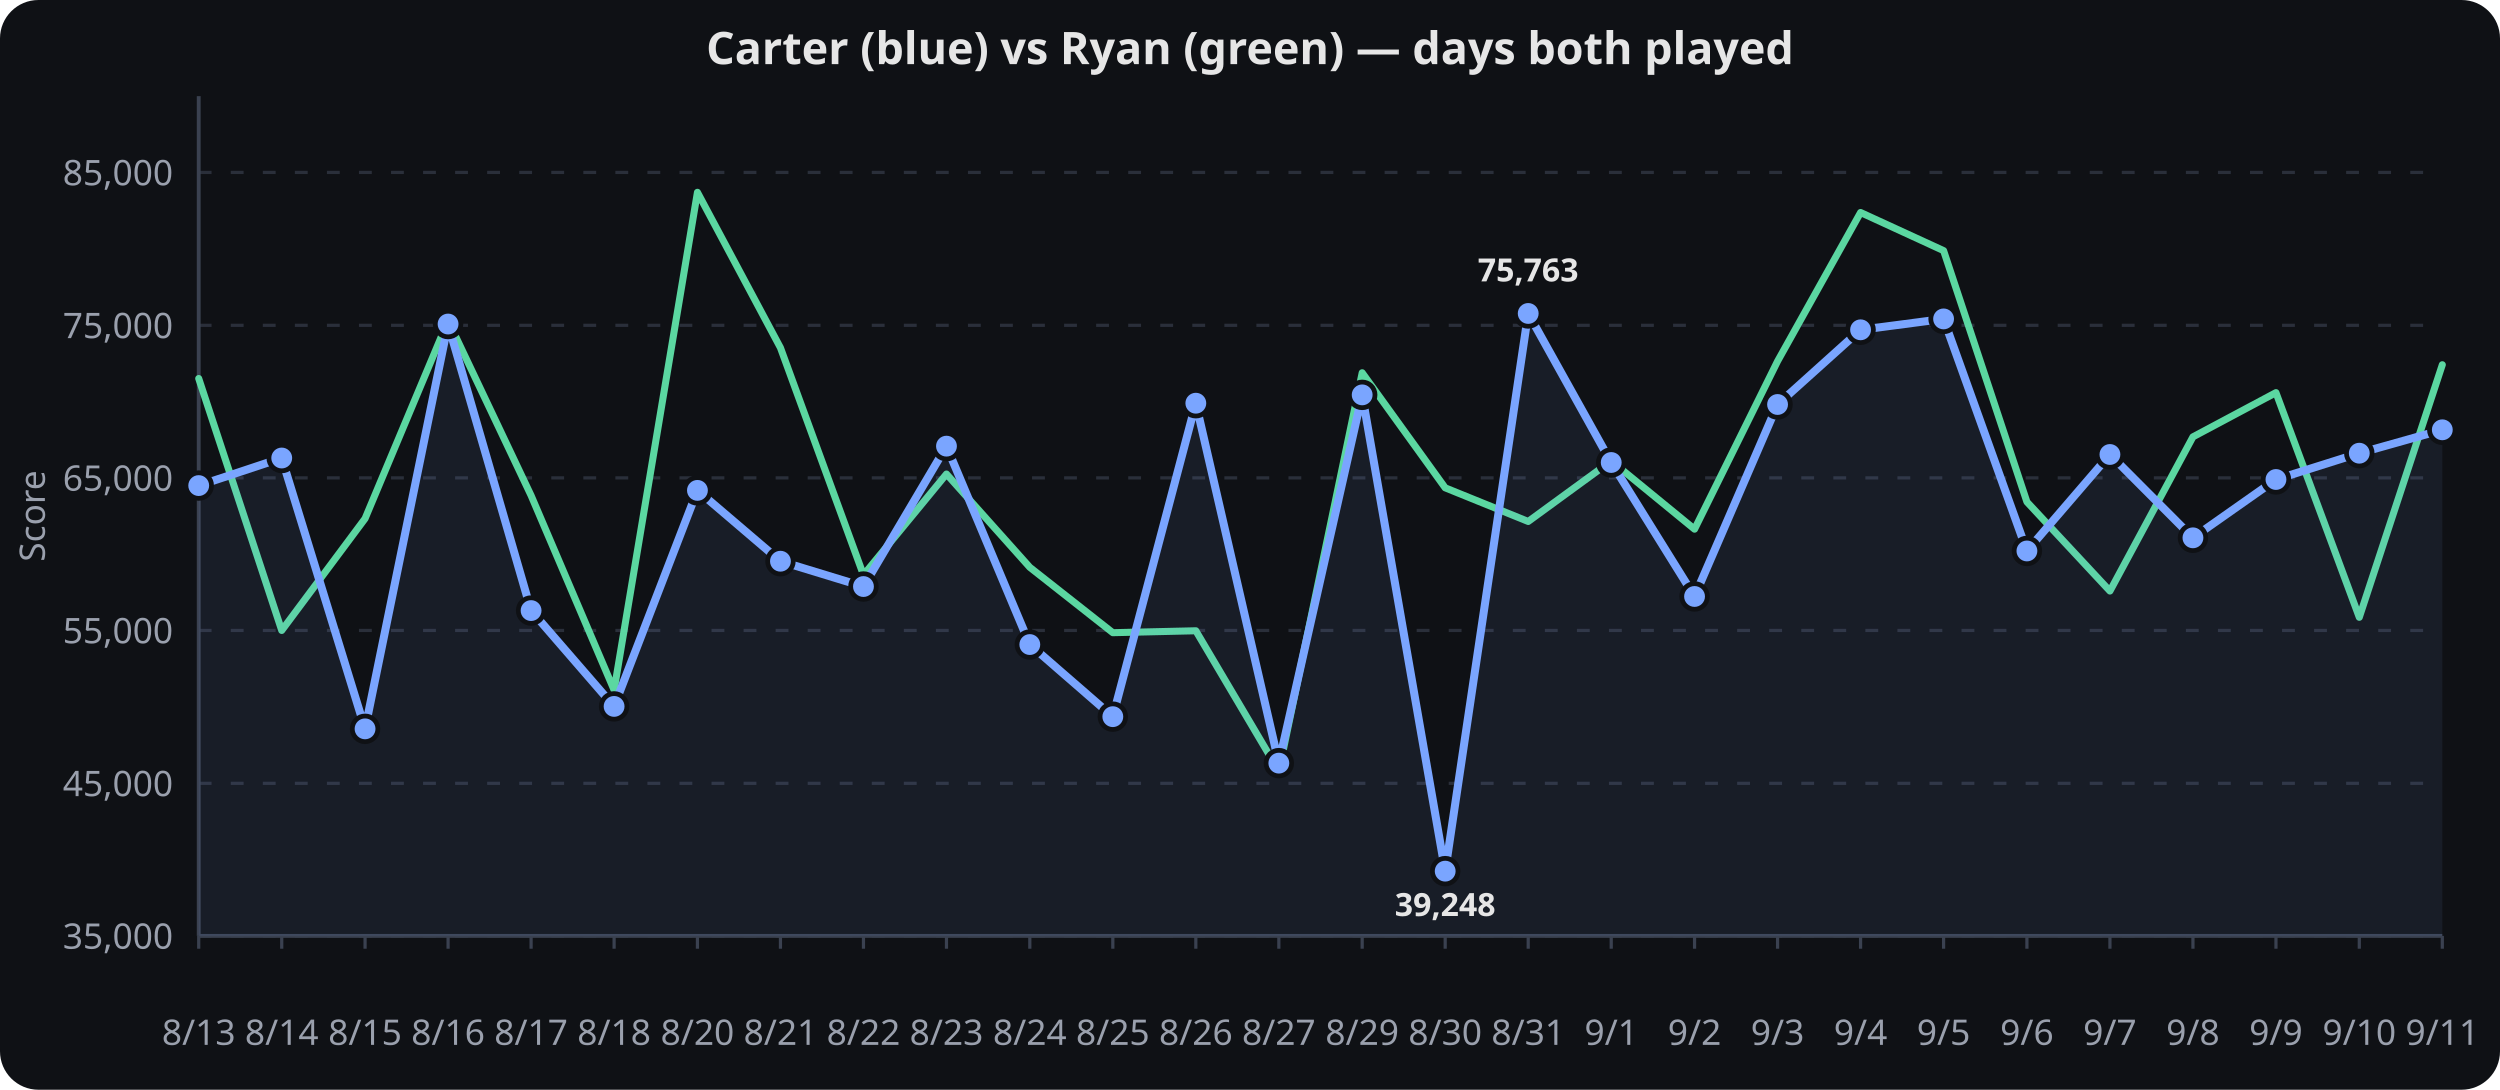
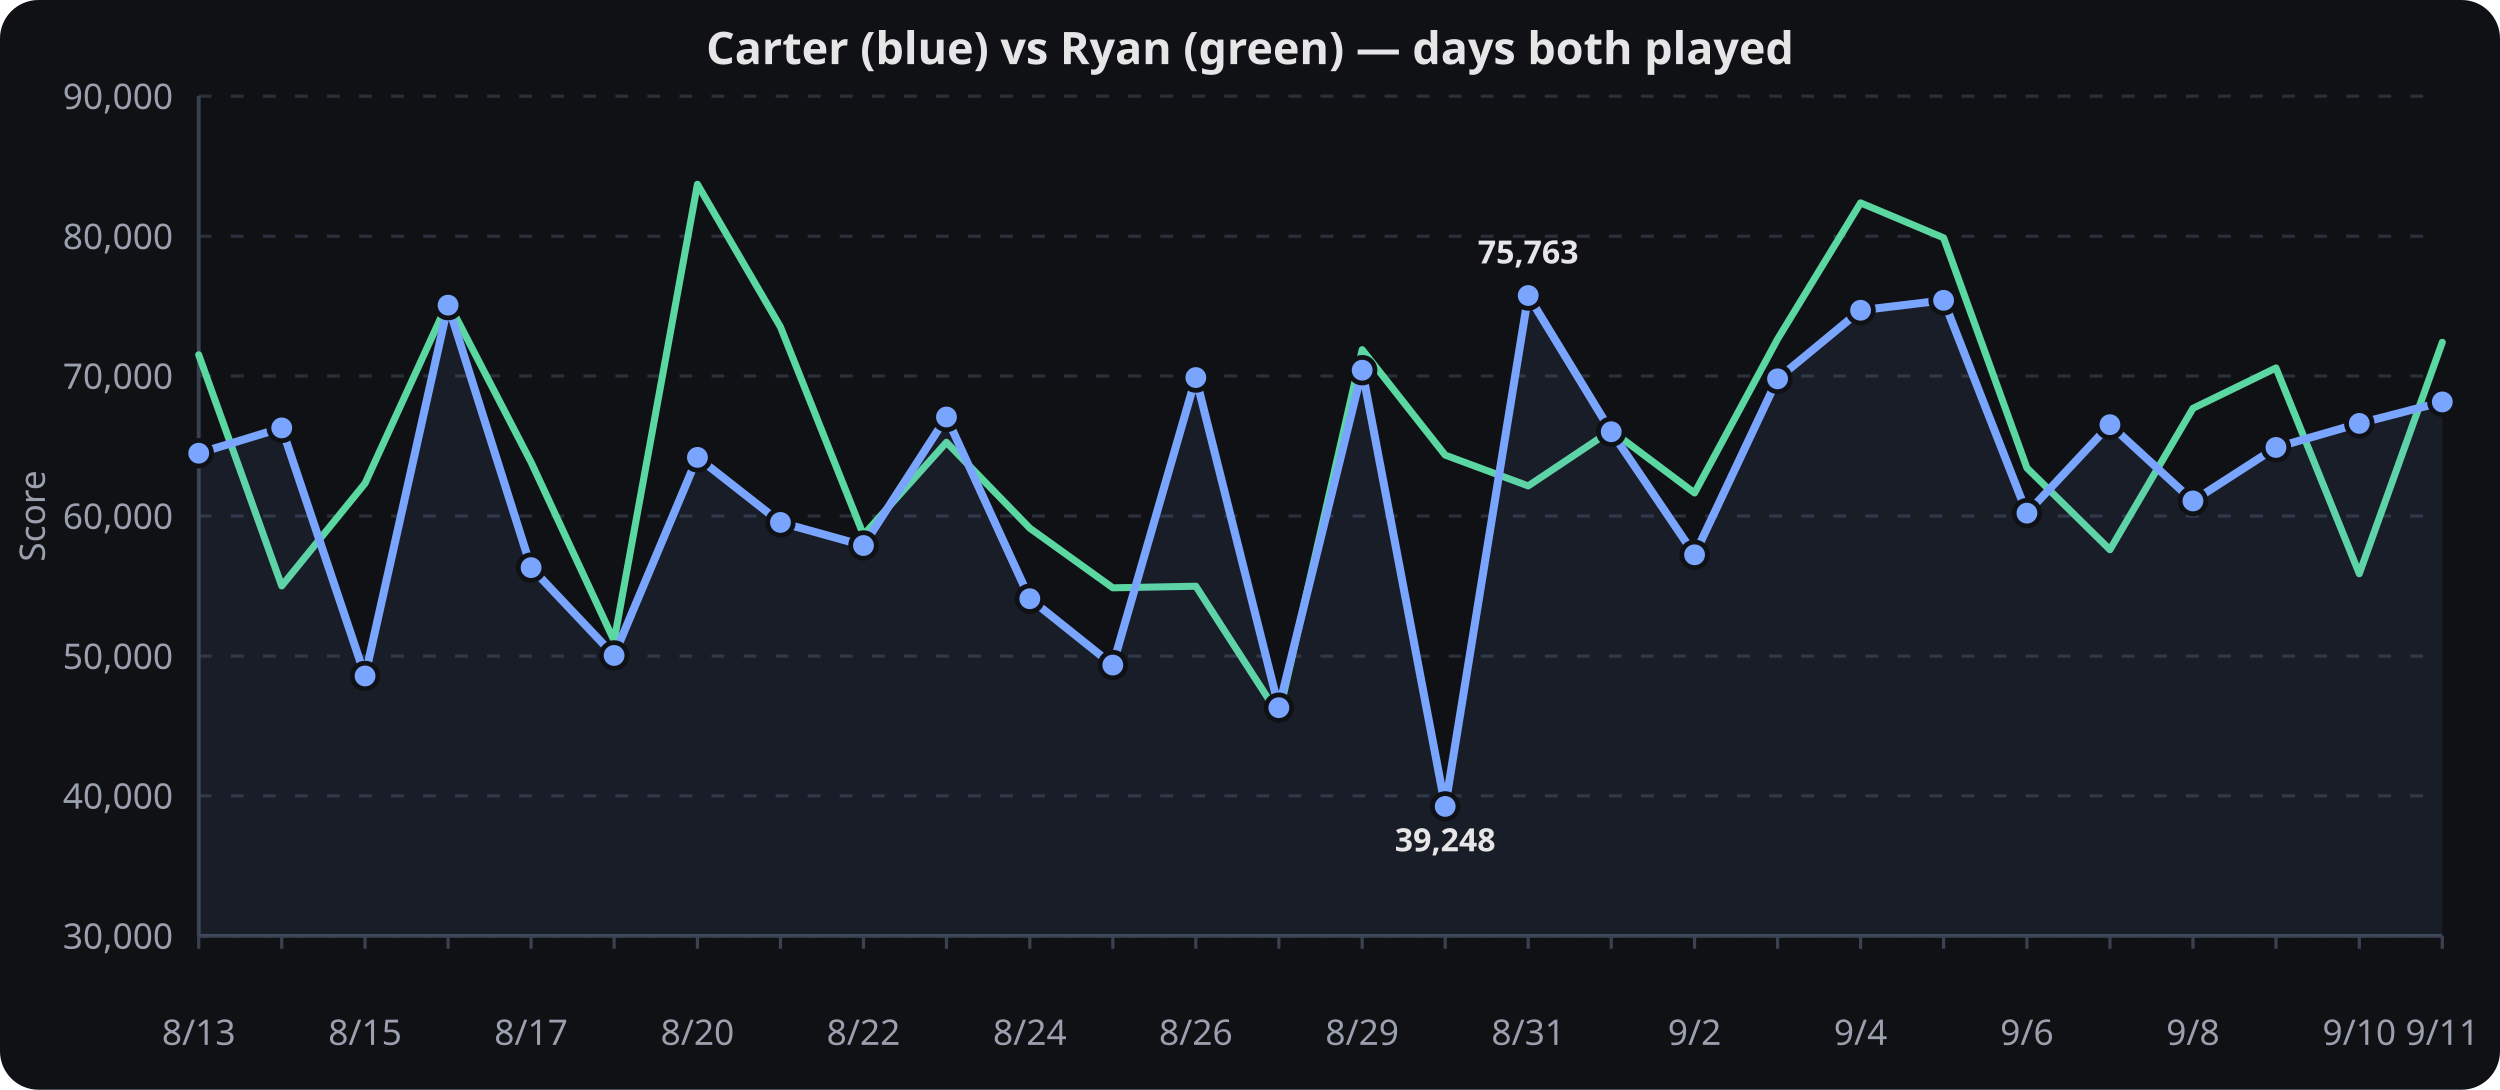
<svg xmlns="http://www.w3.org/2000/svg" viewBox="0 0 780 340" width="100%" height="340" role="img" aria-label="Carter (blue) vs Ryan (green) — days both played">
  <rect width="780" height="340" fill="#0f1115" rx="12" />
  <text x="390.0" y="20" text-anchor="middle" font-family="sans-serif" font-size="14" font-weight="600" fill="#e6e6e6">Carter (blue) vs Ryan (green) — days both played</text>
  <line x1="62" x2="762" y1="292.0" y2="292.0" stroke="#2a2f3a" stroke-width="1" stroke-dasharray="4 6" />
-   <text x="54" y="296.0" text-anchor="end" font-family="sans-serif" font-size="11" fill="#9aa0ad">35,000</text>
-   <line x1="62" x2="762" y1="244.4" y2="244.4" stroke="#2a2f3a" stroke-width="1" stroke-dasharray="4 6" />
-   <text x="54" y="248.4" text-anchor="end" font-family="sans-serif" font-size="11" fill="#9aa0ad">45,000</text>
-   <line x1="62" x2="762" y1="196.7" y2="196.7" stroke="#2a2f3a" stroke-width="1" stroke-dasharray="4 6" />
-   <text x="54" y="200.7" text-anchor="end" font-family="sans-serif" font-size="11" fill="#9aa0ad">55,000</text>
-   <line x1="62" x2="762" y1="149.1" y2="149.1" stroke="#2a2f3a" stroke-width="1" stroke-dasharray="4 6" />
-   <text x="54" y="153.1" text-anchor="end" font-family="sans-serif" font-size="11" fill="#9aa0ad">65,000</text>
-   <line x1="62" x2="762" y1="101.5" y2="101.5" stroke="#2a2f3a" stroke-width="1" stroke-dasharray="4 6" />
-   <text x="54" y="105.5" text-anchor="end" font-family="sans-serif" font-size="11" fill="#9aa0ad">75,000</text>
-   <line x1="62" x2="762" y1="53.8" y2="53.8" stroke="#2a2f3a" stroke-width="1" stroke-dasharray="4 6" />
-   <text x="54" y="57.8" text-anchor="end" font-family="sans-serif" font-size="11" fill="#9aa0ad">85,000</text>
+   <text x="54" y="296.0" text-anchor="end" font-family="sans-serif" font-size="11" fill="#9aa0ad">30,000</text>
+   <line x1="62" x2="762" y1="248.3" y2="248.3" stroke="#2a2f3a" stroke-width="1" stroke-dasharray="4 6" />
+   <text x="54" y="252.3" text-anchor="end" font-family="sans-serif" font-size="11" fill="#9aa0ad">40,000</text>
+   <line x1="62" x2="762" y1="204.7" y2="204.7" stroke="#2a2f3a" stroke-width="1" stroke-dasharray="4 6" />
+   <text x="54" y="208.7" text-anchor="end" font-family="sans-serif" font-size="11" fill="#9aa0ad">50,000</text>
+   <line x1="62" x2="762" y1="161.0" y2="161.0" stroke="#2a2f3a" stroke-width="1" stroke-dasharray="4 6" />
+   <text x="54" y="165.0" text-anchor="end" font-family="sans-serif" font-size="11" fill="#9aa0ad">60,000</text>
+   <line x1="62" x2="762" y1="117.3" y2="117.3" stroke="#2a2f3a" stroke-width="1" stroke-dasharray="4 6" />
+   <text x="54" y="121.3" text-anchor="end" font-family="sans-serif" font-size="11" fill="#9aa0ad">70,000</text>
+   <line x1="62" x2="762" y1="73.7" y2="73.7" stroke="#2a2f3a" stroke-width="1" stroke-dasharray="4 6" />
+   <text x="54" y="77.7" text-anchor="end" font-family="sans-serif" font-size="11" fill="#9aa0ad">80,000</text>
+   <line x1="62" x2="762" y1="30.0" y2="30.0" stroke="#2a2f3a" stroke-width="1" stroke-dasharray="4 6" />
+   <text x="54" y="34.0" text-anchor="end" font-family="sans-serif" font-size="11" fill="#9aa0ad">90,000</text>
  <line x1="62.0" x2="62.0" y1="292" y2="296" stroke="#3a4150" stroke-width="1" />
  <text x="62.0" y="326" text-anchor="middle" font-family="sans-serif" font-size="11" fill="#9aa0ad">8/13</text>
  <line x1="87.9" x2="87.9" y1="292" y2="296" stroke="#3a4150" stroke-width="1" />
-   <text x="87.9" y="326" text-anchor="middle" font-family="sans-serif" font-size="11" fill="#9aa0ad">8/14</text>
  <line x1="113.9" x2="113.9" y1="292" y2="296" stroke="#3a4150" stroke-width="1" />
  <text x="113.9" y="326" text-anchor="middle" font-family="sans-serif" font-size="11" fill="#9aa0ad">8/15</text>
  <line x1="139.8" x2="139.8" y1="292" y2="296" stroke="#3a4150" stroke-width="1" />
-   <text x="139.8" y="326" text-anchor="middle" font-family="sans-serif" font-size="11" fill="#9aa0ad">8/16</text>
  <line x1="165.7" x2="165.7" y1="292" y2="296" stroke="#3a4150" stroke-width="1" />
  <text x="165.7" y="326" text-anchor="middle" font-family="sans-serif" font-size="11" fill="#9aa0ad">8/17</text>
  <line x1="191.6" x2="191.6" y1="292" y2="296" stroke="#3a4150" stroke-width="1" />
-   <text x="191.6" y="326" text-anchor="middle" font-family="sans-serif" font-size="11" fill="#9aa0ad">8/18</text>
  <line x1="217.6" x2="217.6" y1="292" y2="296" stroke="#3a4150" stroke-width="1" />
  <text x="217.6" y="326" text-anchor="middle" font-family="sans-serif" font-size="11" fill="#9aa0ad">8/20</text>
  <line x1="243.5" x2="243.5" y1="292" y2="296" stroke="#3a4150" stroke-width="1" />
-   <text x="243.5" y="326" text-anchor="middle" font-family="sans-serif" font-size="11" fill="#9aa0ad">8/21</text>
  <line x1="269.4" x2="269.4" y1="292" y2="296" stroke="#3a4150" stroke-width="1" />
  <text x="269.4" y="326" text-anchor="middle" font-family="sans-serif" font-size="11" fill="#9aa0ad">8/22</text>
  <line x1="295.3" x2="295.3" y1="292" y2="296" stroke="#3a4150" stroke-width="1" />
-   <text x="295.3" y="326" text-anchor="middle" font-family="sans-serif" font-size="11" fill="#9aa0ad">8/23</text>
  <line x1="321.3" x2="321.3" y1="292" y2="296" stroke="#3a4150" stroke-width="1" />
  <text x="321.3" y="326" text-anchor="middle" font-family="sans-serif" font-size="11" fill="#9aa0ad">8/24</text>
  <line x1="347.2" x2="347.2" y1="292" y2="296" stroke="#3a4150" stroke-width="1" />
-   <text x="347.2" y="326" text-anchor="middle" font-family="sans-serif" font-size="11" fill="#9aa0ad">8/25</text>
  <line x1="373.1" x2="373.1" y1="292" y2="296" stroke="#3a4150" stroke-width="1" />
  <text x="373.1" y="326" text-anchor="middle" font-family="sans-serif" font-size="11" fill="#9aa0ad">8/26</text>
  <line x1="399.0" x2="399.0" y1="292" y2="296" stroke="#3a4150" stroke-width="1" />
-   <text x="399.0" y="326" text-anchor="middle" font-family="sans-serif" font-size="11" fill="#9aa0ad">8/27</text>
  <line x1="425.0" x2="425.0" y1="292" y2="296" stroke="#3a4150" stroke-width="1" />
  <text x="425.0" y="326" text-anchor="middle" font-family="sans-serif" font-size="11" fill="#9aa0ad">8/29</text>
  <line x1="450.9" x2="450.9" y1="292" y2="296" stroke="#3a4150" stroke-width="1" />
-   <text x="450.9" y="326" text-anchor="middle" font-family="sans-serif" font-size="11" fill="#9aa0ad">8/30</text>
  <line x1="476.8" x2="476.8" y1="292" y2="296" stroke="#3a4150" stroke-width="1" />
  <text x="476.8" y="326" text-anchor="middle" font-family="sans-serif" font-size="11" fill="#9aa0ad">8/31</text>
  <line x1="502.7" x2="502.7" y1="292" y2="296" stroke="#3a4150" stroke-width="1" />
-   <text x="502.7" y="326" text-anchor="middle" font-family="sans-serif" font-size="11" fill="#9aa0ad">9/1</text>
  <line x1="528.7" x2="528.7" y1="292" y2="296" stroke="#3a4150" stroke-width="1" />
  <text x="528.7" y="326" text-anchor="middle" font-family="sans-serif" font-size="11" fill="#9aa0ad">9/2</text>
  <line x1="554.6" x2="554.6" y1="292" y2="296" stroke="#3a4150" stroke-width="1" />
-   <text x="554.6" y="326" text-anchor="middle" font-family="sans-serif" font-size="11" fill="#9aa0ad">9/3</text>
  <line x1="580.5" x2="580.5" y1="292" y2="296" stroke="#3a4150" stroke-width="1" />
  <text x="580.5" y="326" text-anchor="middle" font-family="sans-serif" font-size="11" fill="#9aa0ad">9/4</text>
  <line x1="606.4" x2="606.4" y1="292" y2="296" stroke="#3a4150" stroke-width="1" />
-   <text x="606.4" y="326" text-anchor="middle" font-family="sans-serif" font-size="11" fill="#9aa0ad">9/5</text>
  <line x1="632.4" x2="632.4" y1="292" y2="296" stroke="#3a4150" stroke-width="1" />
  <text x="632.4" y="326" text-anchor="middle" font-family="sans-serif" font-size="11" fill="#9aa0ad">9/6</text>
  <line x1="658.3" x2="658.3" y1="292" y2="296" stroke="#3a4150" stroke-width="1" />
-   <text x="658.3" y="326" text-anchor="middle" font-family="sans-serif" font-size="11" fill="#9aa0ad">9/7</text>
  <line x1="684.2" x2="684.2" y1="292" y2="296" stroke="#3a4150" stroke-width="1" />
  <text x="684.2" y="326" text-anchor="middle" font-family="sans-serif" font-size="11" fill="#9aa0ad">9/8</text>
  <line x1="710.1" x2="710.1" y1="292" y2="296" stroke="#3a4150" stroke-width="1" />
-   <text x="710.1" y="326" text-anchor="middle" font-family="sans-serif" font-size="11" fill="#9aa0ad">9/9</text>
  <line x1="736.1" x2="736.1" y1="292" y2="296" stroke="#3a4150" stroke-width="1" />
  <text x="736.1" y="326" text-anchor="middle" font-family="sans-serif" font-size="11" fill="#9aa0ad">9/10</text>
  <line x1="762.0" x2="762.0" y1="292" y2="296" stroke="#3a4150" stroke-width="1" />
  <text x="762.0" y="326" text-anchor="middle" font-family="sans-serif" font-size="11" fill="#9aa0ad">9/11</text>
  <line x1="62" x2="62" y1="30" y2="292" stroke="#3a4150" stroke-width="1.2" />
  <line x1="62" x2="762" y1="292" y2="292" stroke="#3a4150" stroke-width="1.2" />
  <text x="14" y="161.0" text-anchor="middle" transform="rotate(-90,14,161.0)" font-family="sans-serif" font-size="11" fill="#9aa0ad">Score</text>
-   <path d="M 62.0,118.1 L 87.9,196.7 L 113.9,161.8 L 139.8,100.0 L 165.7,154.6 L 191.6,215.3 L 217.6,60.0 L 243.5,108.5 L 269.4,179.4 L 295.3,147.9 L 321.3,177.0 L 347.2,197.4 L 373.1,196.8 L 399.0,240.6 L 425.0,116.3 L 450.9,152.2 L 476.8,162.7 L 502.7,143.8 L 528.7,165.1 L 554.6,112.7 L 580.5,66.3 L 606.4,78.2 L 632.4,156.6 L 658.3,184.4 L 684.2,136.3 L 710.1,122.5 L 736.1,192.6 L 762.0,113.8" fill="none" stroke="#5ee1a8" stroke-width="2.2" opacity="0.95" stroke-linecap="round" stroke-linejoin="round" />
-   <path d="M 62.0,151.5 L 87.9,142.9 L 113.9,227.4 L 139.8,101.1 L 165.7,190.5 L 191.6,220.4 L 217.6,153.0 L 243.5,175.1 L 269.4,183.0 L 295.3,139.2 L 321.3,201.1 L 347.2,223.6 L 373.1,125.8 L 399.0,238.1 L 425.0,123.2 L 450.9,271.8 L 476.8,97.8 L 502.7,144.3 L 528.7,186.1 L 554.6,126.2 L 580.5,102.9 L 606.4,99.5 L 632.4,171.9 L 658.3,141.8 L 684.2,167.8 L 710.1,149.6 L 736.1,141.4 L 762.0,134.1" fill="none" stroke="#7aa5ff" stroke-width="2.5" stroke-linecap="round" stroke-linejoin="round" />
-   <path d="M 62.0,151.5 L 87.9,142.9 L 113.9,227.4 L 139.8,101.1 L 165.7,190.5 L 191.6,220.4 L 217.6,153.0 L 243.5,175.1 L 269.4,183.0 L 295.3,139.2 L 321.3,201.1 L 347.2,223.6 L 373.1,125.8 L 399.0,238.1 L 425.0,123.2 L 450.9,271.8 L 476.8,97.8 L 502.7,144.3 L 528.7,186.1 L 554.6,126.2 L 580.5,102.9 L 606.4,99.5 L 632.4,171.9 L 658.3,141.8 L 684.2,167.8 L 710.1,149.6 L 736.1,141.4 L 762.0,134.1 L 762.0,292.0 L 62.0,292.0 Z" fill="#7aa5ff" opacity="0.08" />
-   <circle cx="62.0" cy="151.5" r="4" fill="#7aa5ff" stroke="#0f1115" stroke-width="1.5" />
-   <circle cx="87.9" cy="142.9" r="4" fill="#7aa5ff" stroke="#0f1115" stroke-width="1.5" />
-   <circle cx="113.9" cy="227.4" r="4" fill="#7aa5ff" stroke="#0f1115" stroke-width="1.5" />
-   <circle cx="139.8" cy="101.1" r="4" fill="#7aa5ff" stroke="#0f1115" stroke-width="1.5" />
-   <circle cx="165.7" cy="190.5" r="4" fill="#7aa5ff" stroke="#0f1115" stroke-width="1.5" />
-   <circle cx="191.6" cy="220.4" r="4" fill="#7aa5ff" stroke="#0f1115" stroke-width="1.5" />
-   <circle cx="217.6" cy="153.0" r="4" fill="#7aa5ff" stroke="#0f1115" stroke-width="1.5" />
-   <circle cx="243.5" cy="175.1" r="4" fill="#7aa5ff" stroke="#0f1115" stroke-width="1.5" />
-   <circle cx="269.4" cy="183.0" r="4" fill="#7aa5ff" stroke="#0f1115" stroke-width="1.5" />
-   <circle cx="295.3" cy="139.2" r="4" fill="#7aa5ff" stroke="#0f1115" stroke-width="1.5" />
-   <circle cx="321.3" cy="201.1" r="4" fill="#7aa5ff" stroke="#0f1115" stroke-width="1.5" />
-   <circle cx="347.2" cy="223.6" r="4" fill="#7aa5ff" stroke="#0f1115" stroke-width="1.5" />
-   <circle cx="373.1" cy="125.8" r="4" fill="#7aa5ff" stroke="#0f1115" stroke-width="1.5" />
-   <circle cx="399.0" cy="238.1" r="4" fill="#7aa5ff" stroke="#0f1115" stroke-width="1.5" />
-   <circle cx="425.0" cy="123.2" r="4" fill="#7aa5ff" stroke="#0f1115" stroke-width="1.5" />
-   <circle cx="450.9" cy="271.8" r="4" fill="#7aa5ff" stroke="#0f1115" stroke-width="1.5" />
-   <circle cx="476.8" cy="97.8" r="4" fill="#7aa5ff" stroke="#0f1115" stroke-width="1.5" />
-   <circle cx="502.7" cy="144.3" r="4" fill="#7aa5ff" stroke="#0f1115" stroke-width="1.5" />
-   <circle cx="528.7" cy="186.1" r="4" fill="#7aa5ff" stroke="#0f1115" stroke-width="1.5" />
-   <circle cx="554.6" cy="126.2" r="4" fill="#7aa5ff" stroke="#0f1115" stroke-width="1.5" />
-   <circle cx="580.5" cy="102.9" r="4" fill="#7aa5ff" stroke="#0f1115" stroke-width="1.5" />
-   <circle cx="606.4" cy="99.5" r="4" fill="#7aa5ff" stroke="#0f1115" stroke-width="1.5" />
-   <circle cx="632.4" cy="171.9" r="4" fill="#7aa5ff" stroke="#0f1115" stroke-width="1.5" />
-   <circle cx="658.3" cy="141.8" r="4" fill="#7aa5ff" stroke="#0f1115" stroke-width="1.5" />
-   <circle cx="684.2" cy="167.8" r="4" fill="#7aa5ff" stroke="#0f1115" stroke-width="1.5" />
-   <circle cx="710.1" cy="149.6" r="4" fill="#7aa5ff" stroke="#0f1115" stroke-width="1.5" />
-   <circle cx="736.1" cy="141.4" r="4" fill="#7aa5ff" stroke="#0f1115" stroke-width="1.5" />
-   <circle cx="762.0" cy="134.1" r="4" fill="#7aa5ff" stroke="#0f1115" stroke-width="1.5" />
-   <text x="450.9" y="285.8" text-anchor="middle" font-family="sans-serif" font-size="10" font-weight="700" fill="#e6e6e6">39,248</text>
-   <text x="476.8" y="87.8" text-anchor="middle" font-family="sans-serif" font-size="10" font-weight="700" fill="#e6e6e6">75,763</text>
+   <path d="M 62.0,110.7 L 87.9,182.8 L 113.9,150.8 L 139.8,94.2 L 165.7,144.2 L 191.6,199.9 L 217.6,57.5 L 243.5,102.0 L 269.4,166.9 L 295.3,138.0 L 321.3,164.8 L 347.2,183.4 L 373.1,182.9 L 399.0,223.1 L 425.0,109.1 L 450.9,142.0 L 476.8,151.6 L 502.7,134.3 L 528.7,153.8 L 554.6,105.8 L 580.5,63.3 L 606.4,74.2 L 632.4,146.0 L 658.3,171.5 L 684.2,127.4 L 710.1,114.8 L 736.1,179.0 L 762.0,106.8" fill="none" stroke="#5ee1a8" stroke-width="2.2" opacity="0.95" stroke-linecap="round" stroke-linejoin="round" />
+   <path d="M 62.0,141.4 L 87.9,133.5 L 113.9,210.9 L 139.8,95.2 L 165.7,177.1 L 191.6,204.5 L 217.6,142.7 L 243.5,163.0 L 269.4,170.2 L 295.3,130.1 L 321.3,186.8 L 347.2,207.5 L 373.1,117.8 L 399.0,220.8 L 425.0,115.5 L 450.9,251.6 L 476.8,92.2 L 502.7,134.7 L 528.7,173.1 L 554.6,118.2 L 580.5,96.8 L 606.4,93.7 L 632.4,160.1 L 658.3,132.5 L 684.2,156.3 L 710.1,139.6 L 736.1,132.1 L 762.0,125.4" fill="none" stroke="#7aa5ff" stroke-width="2.5" stroke-linecap="round" stroke-linejoin="round" />
+   <path d="M 62.0,141.4 L 87.9,133.5 L 113.9,210.9 L 139.8,95.2 L 165.7,177.1 L 191.6,204.5 L 217.6,142.7 L 243.5,163.0 L 269.4,170.2 L 295.3,130.1 L 321.3,186.8 L 347.2,207.5 L 373.1,117.8 L 399.0,220.8 L 425.0,115.5 L 450.9,251.6 L 476.8,92.2 L 502.7,134.7 L 528.7,173.1 L 554.6,118.2 L 580.5,96.8 L 606.4,93.7 L 632.4,160.1 L 658.3,132.5 L 684.2,156.3 L 710.1,139.6 L 736.1,132.1 L 762.0,125.4 L 762.0,292.0 L 62.0,292.0 Z" fill="#7aa5ff" opacity="0.08" />
+   <circle cx="62.0" cy="141.4" r="4" fill="#7aa5ff" stroke="#0f1115" stroke-width="1.5" />
+   <circle cx="87.9" cy="133.5" r="4" fill="#7aa5ff" stroke="#0f1115" stroke-width="1.5" />
+   <circle cx="113.9" cy="210.9" r="4" fill="#7aa5ff" stroke="#0f1115" stroke-width="1.5" />
+   <circle cx="139.8" cy="95.2" r="4" fill="#7aa5ff" stroke="#0f1115" stroke-width="1.5" />
+   <circle cx="165.7" cy="177.1" r="4" fill="#7aa5ff" stroke="#0f1115" stroke-width="1.5" />
+   <circle cx="191.6" cy="204.5" r="4" fill="#7aa5ff" stroke="#0f1115" stroke-width="1.5" />
+   <circle cx="217.6" cy="142.7" r="4" fill="#7aa5ff" stroke="#0f1115" stroke-width="1.5" />
+   <circle cx="243.5" cy="163.0" r="4" fill="#7aa5ff" stroke="#0f1115" stroke-width="1.5" />
+   <circle cx="269.4" cy="170.2" r="4" fill="#7aa5ff" stroke="#0f1115" stroke-width="1.5" />
+   <circle cx="295.3" cy="130.1" r="4" fill="#7aa5ff" stroke="#0f1115" stroke-width="1.5" />
+   <circle cx="321.3" cy="186.8" r="4" fill="#7aa5ff" stroke="#0f1115" stroke-width="1.5" />
+   <circle cx="347.2" cy="207.5" r="4" fill="#7aa5ff" stroke="#0f1115" stroke-width="1.5" />
+   <circle cx="373.1" cy="117.8" r="4" fill="#7aa5ff" stroke="#0f1115" stroke-width="1.5" />
+   <circle cx="399.0" cy="220.8" r="4" fill="#7aa5ff" stroke="#0f1115" stroke-width="1.5" />
+   <circle cx="425.0" cy="115.5" r="4" fill="#7aa5ff" stroke="#0f1115" stroke-width="1.5" />
+   <circle cx="450.9" cy="251.6" r="4" fill="#7aa5ff" stroke="#0f1115" stroke-width="1.5" />
+   <circle cx="476.8" cy="92.2" r="4" fill="#7aa5ff" stroke="#0f1115" stroke-width="1.5" />
+   <circle cx="502.7" cy="134.7" r="4" fill="#7aa5ff" stroke="#0f1115" stroke-width="1.5" />
+   <circle cx="528.7" cy="173.1" r="4" fill="#7aa5ff" stroke="#0f1115" stroke-width="1.5" />
+   <circle cx="554.6" cy="118.2" r="4" fill="#7aa5ff" stroke="#0f1115" stroke-width="1.5" />
+   <circle cx="580.5" cy="96.8" r="4" fill="#7aa5ff" stroke="#0f1115" stroke-width="1.5" />
+   <circle cx="606.4" cy="93.7" r="4" fill="#7aa5ff" stroke="#0f1115" stroke-width="1.5" />
+   <circle cx="632.4" cy="160.1" r="4" fill="#7aa5ff" stroke="#0f1115" stroke-width="1.5" />
+   <circle cx="658.3" cy="132.5" r="4" fill="#7aa5ff" stroke="#0f1115" stroke-width="1.5" />
+   <circle cx="684.2" cy="156.3" r="4" fill="#7aa5ff" stroke="#0f1115" stroke-width="1.5" />
+   <circle cx="710.1" cy="139.6" r="4" fill="#7aa5ff" stroke="#0f1115" stroke-width="1.5" />
+   <circle cx="736.1" cy="132.1" r="4" fill="#7aa5ff" stroke="#0f1115" stroke-width="1.5" />
+   <circle cx="762.0" cy="125.4" r="4" fill="#7aa5ff" stroke="#0f1115" stroke-width="1.5" />
+   <text x="450.9" y="265.6" text-anchor="middle" font-family="sans-serif" font-size="10" font-weight="700" fill="#e6e6e6">39,248</text>
+   <text x="476.8" y="82.2" text-anchor="middle" font-family="sans-serif" font-size="10" font-weight="700" fill="#e6e6e6">75,763</text>
</svg>
